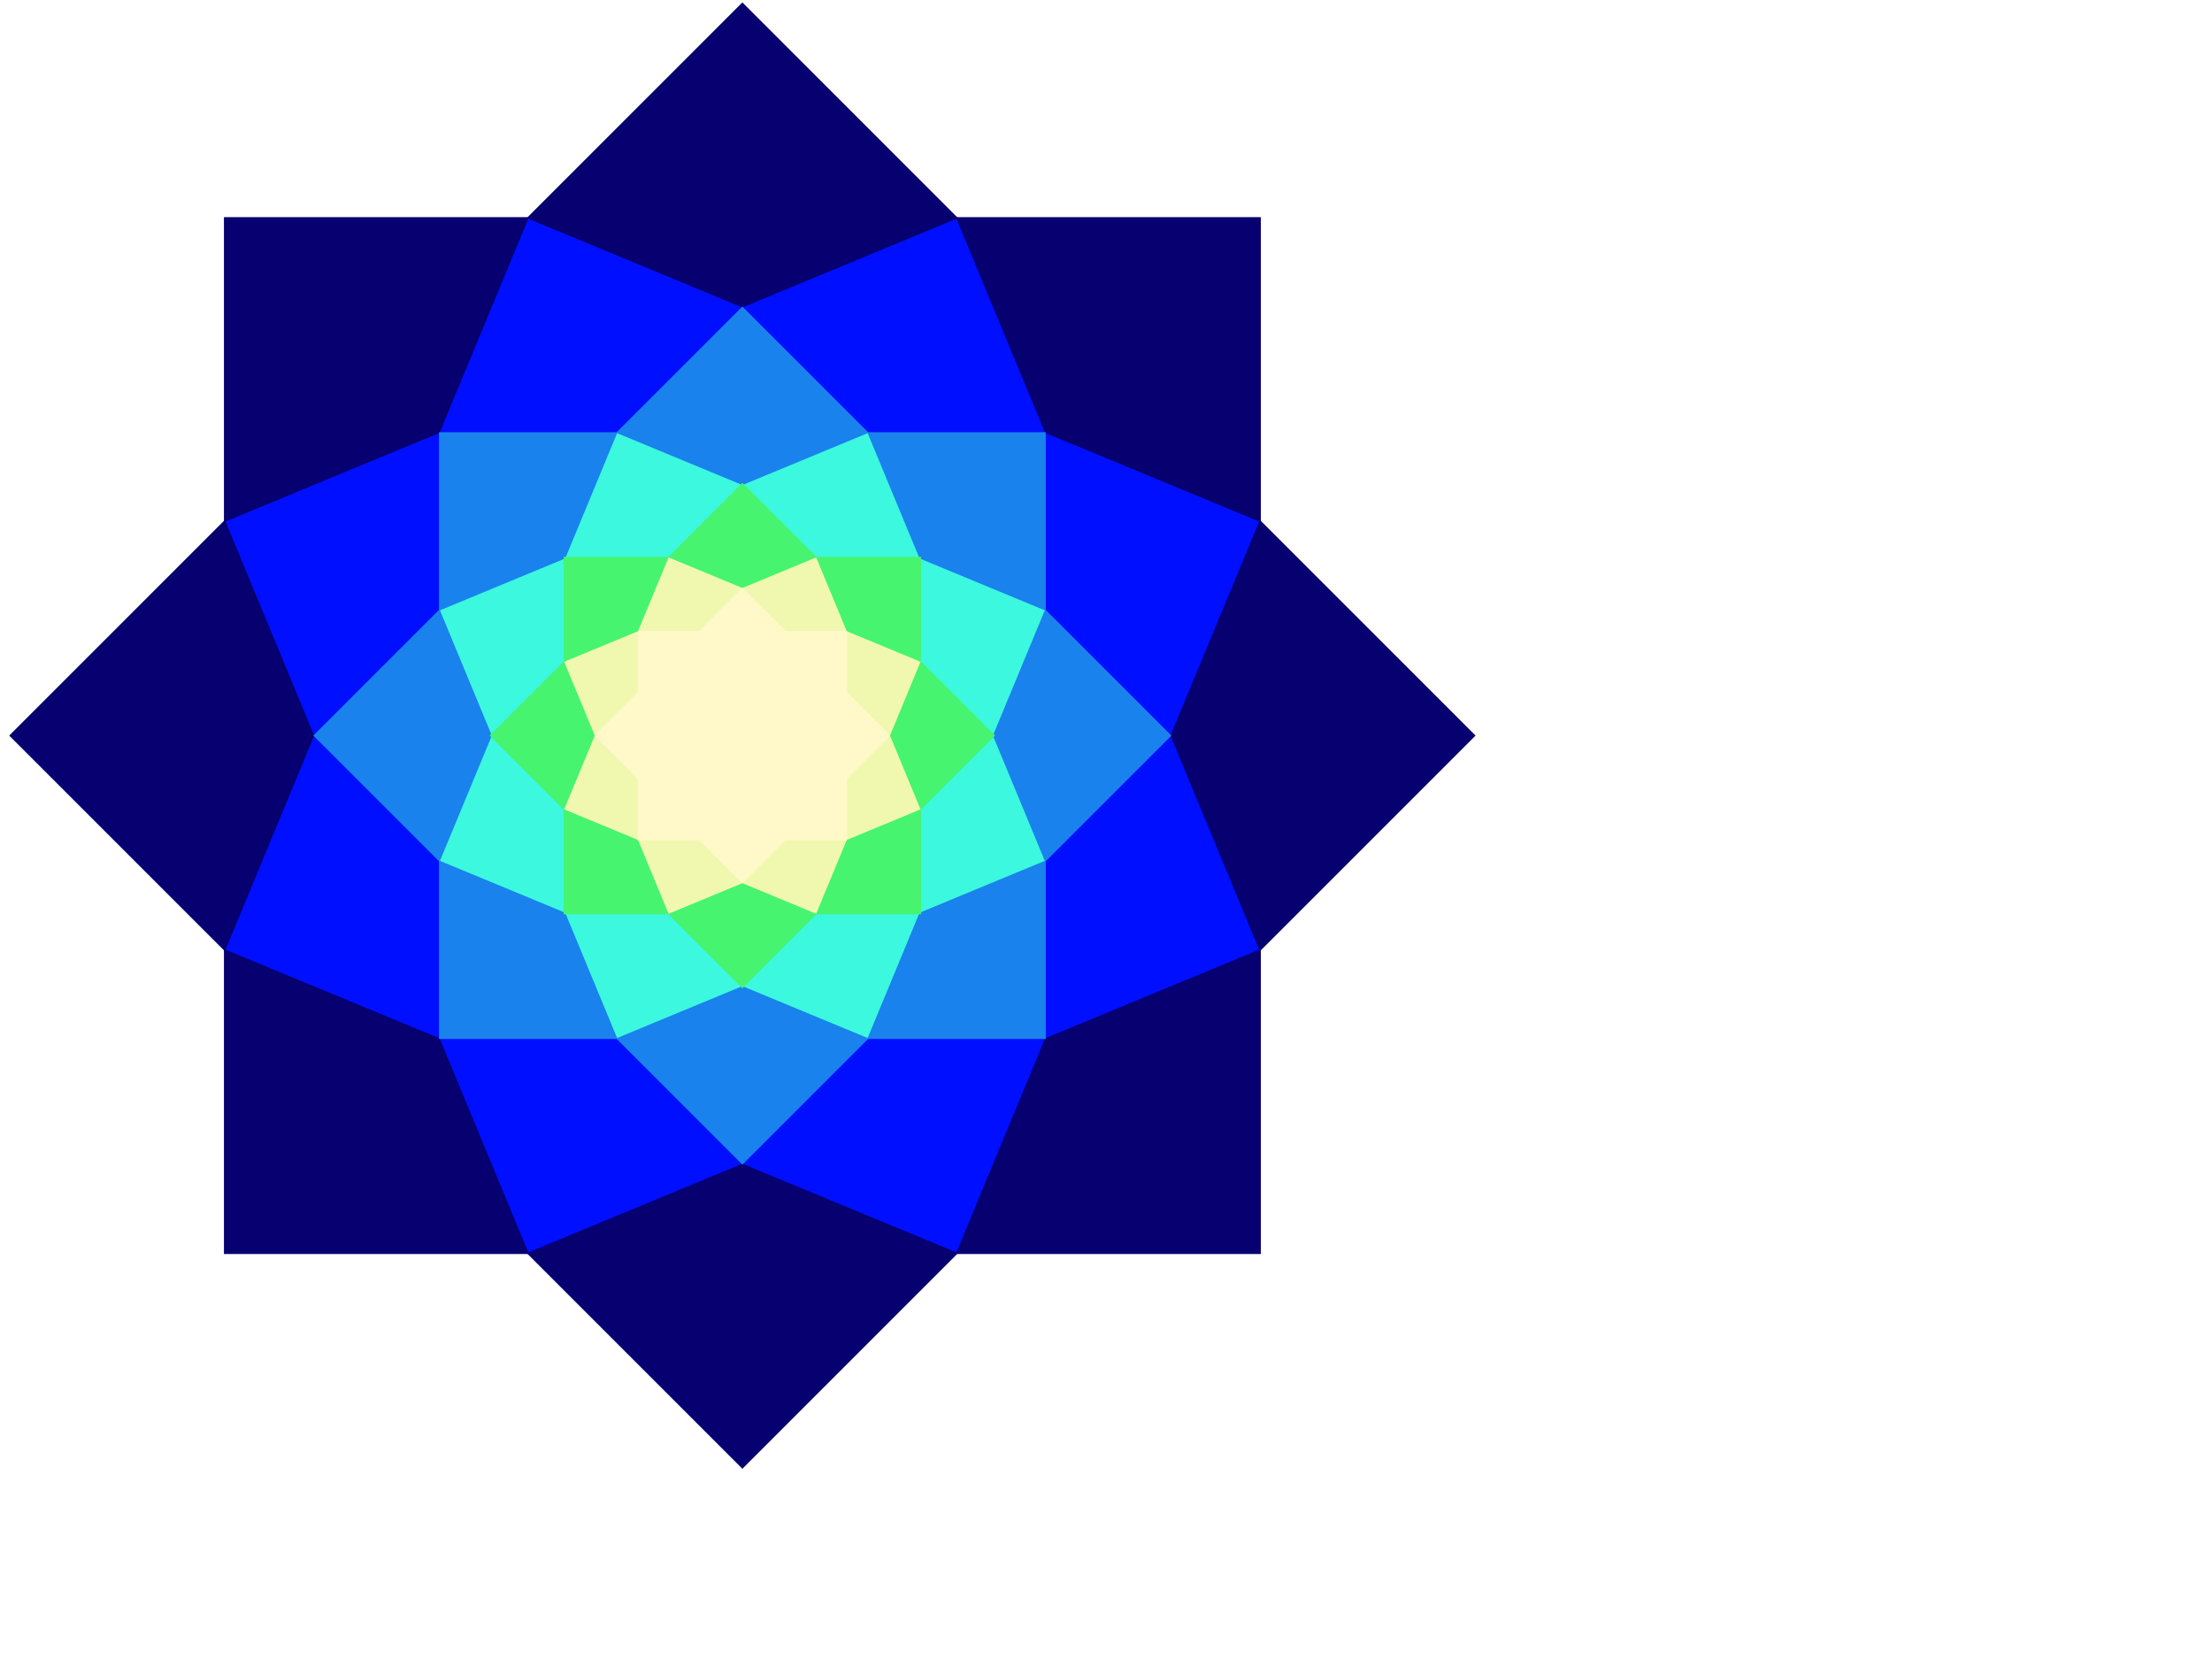
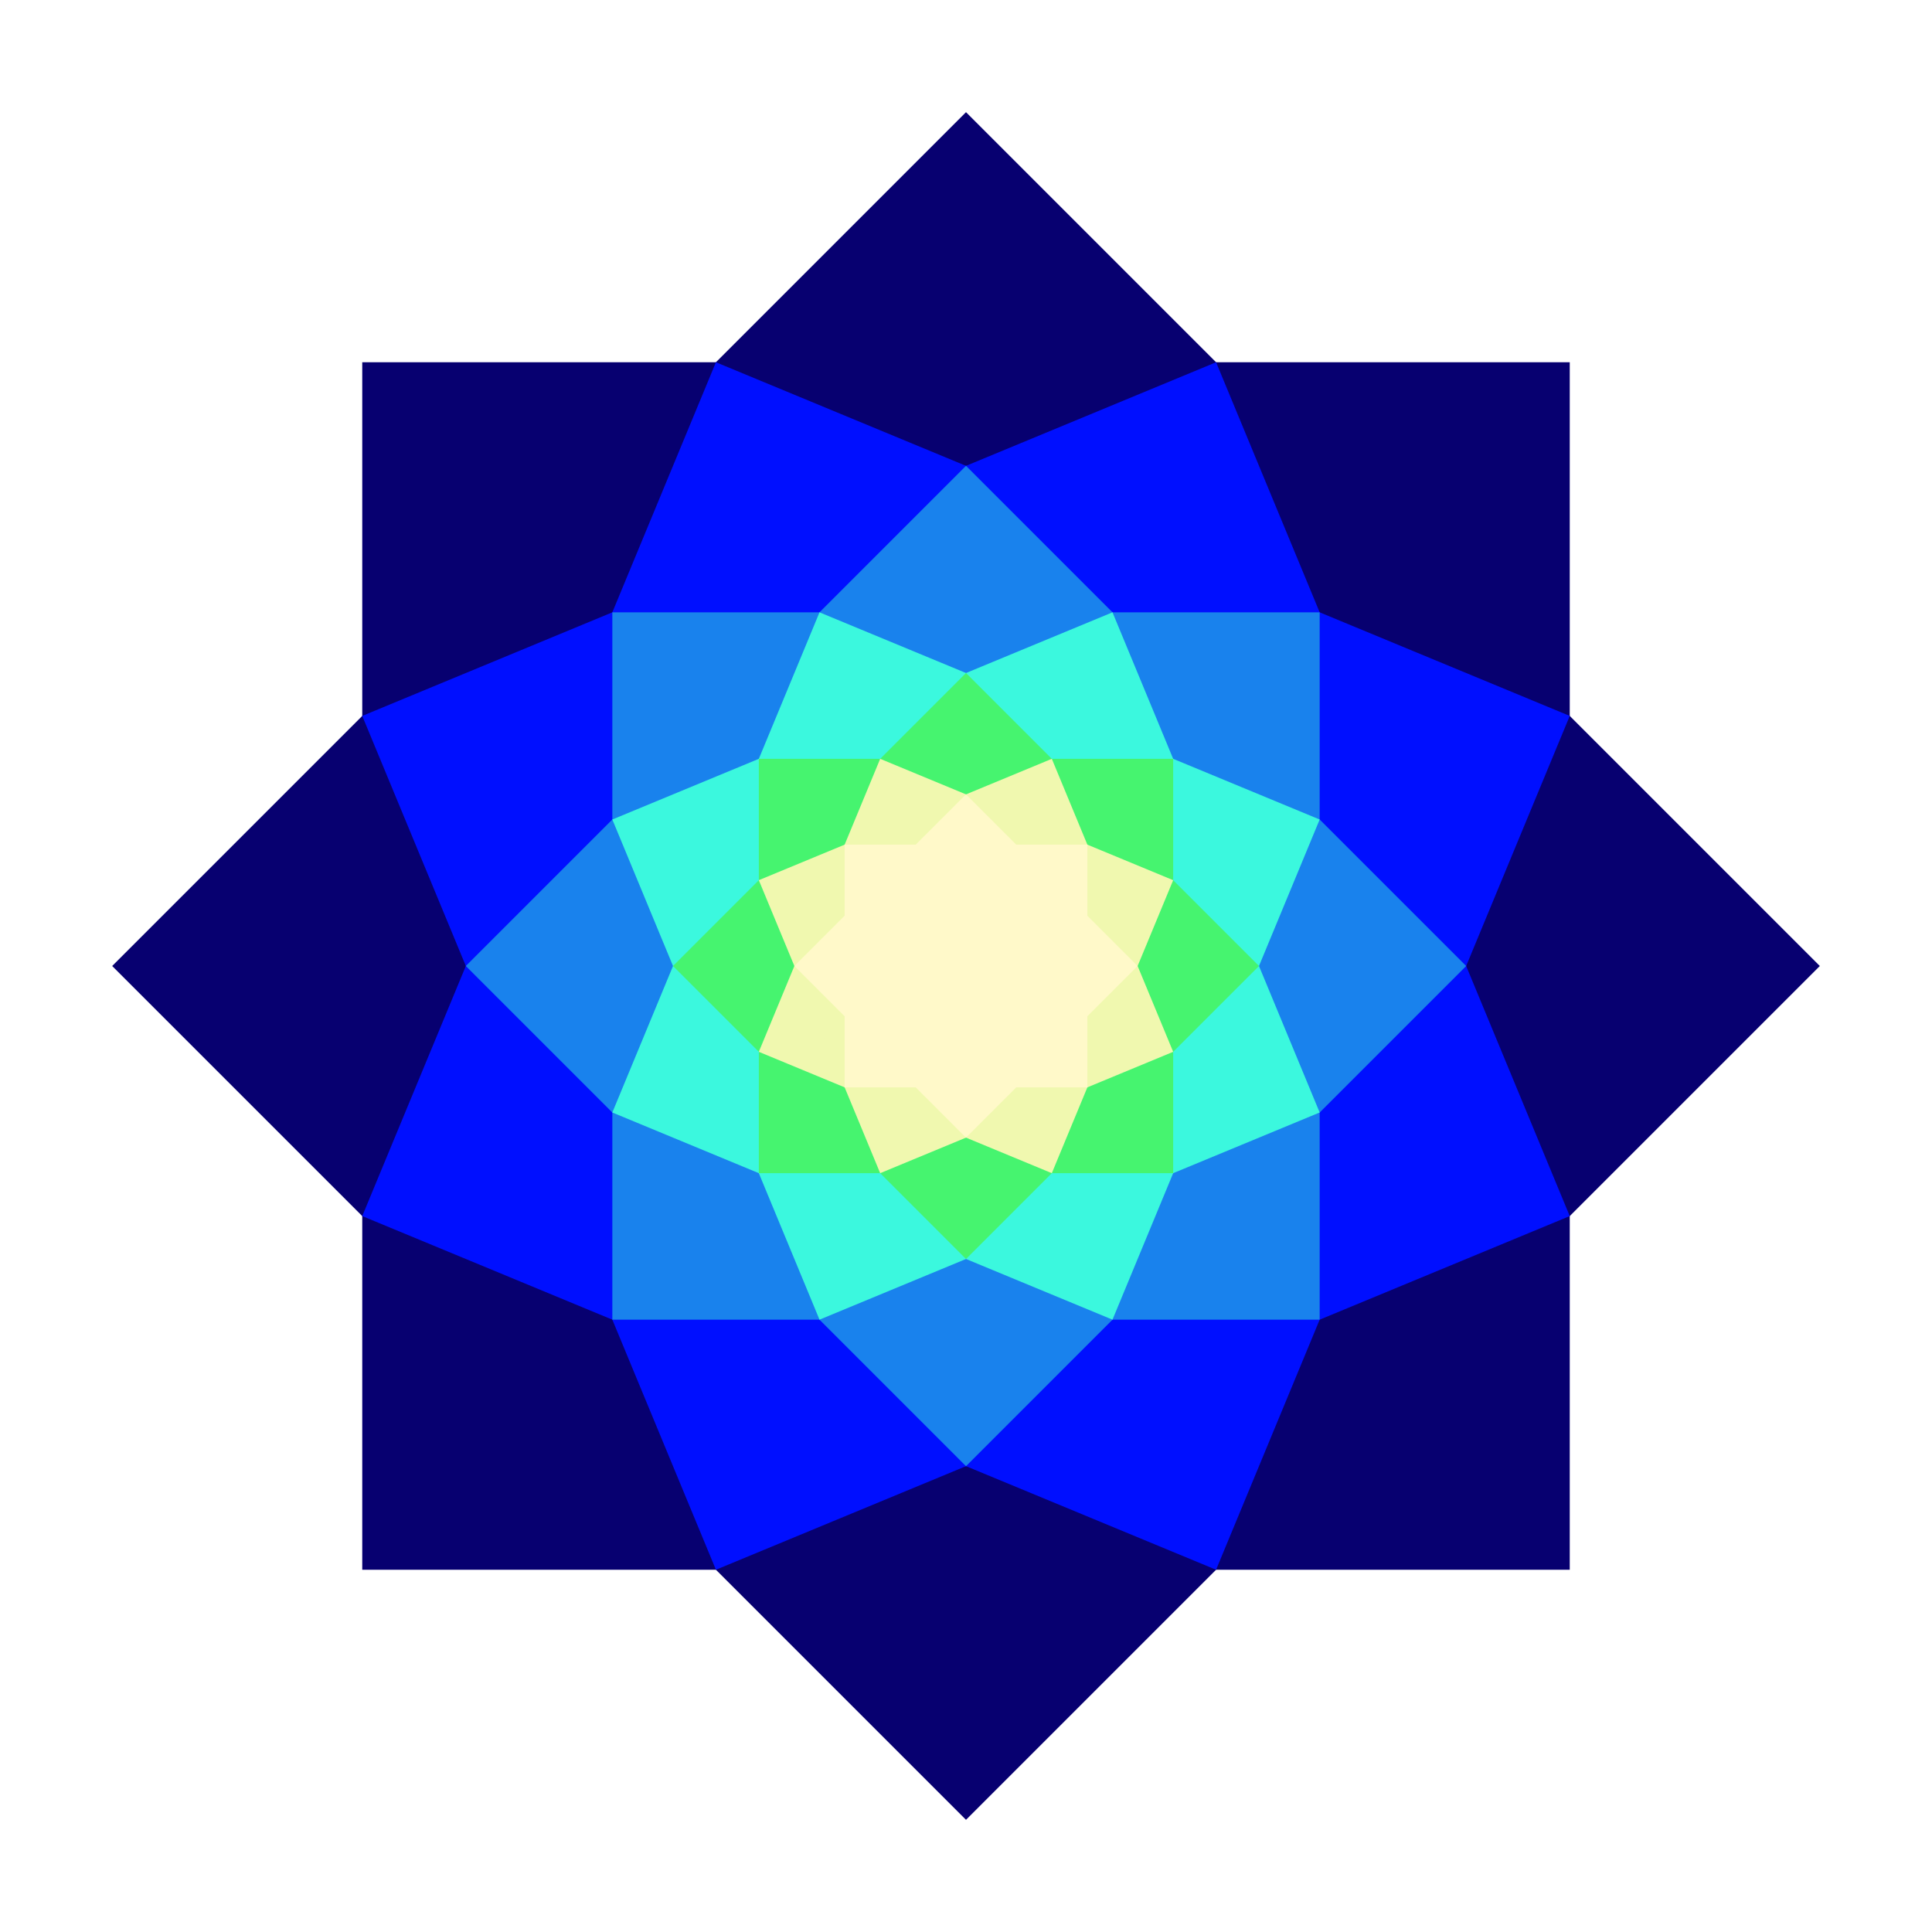
- <svg xmlns="http://www.w3.org/2000/svg" width="640" height="480">
-   <g class="layer">
-     <g id="svg_53">
-       <g id="svg_31">
-         <g id="svg_23">
-           <g id="svg_13">
-             <rect class="logo-1" fill="#070070" height="300" id="svg_9" stroke="#000000" stroke-dasharray="null" stroke-linecap="null" stroke-linejoin="null" stroke-width="0" width="300" x="64.792" y="62.826" />
-             <rect class="logo-1" fill="#070070" height="300" id="svg_12" stroke="#000000" stroke-dasharray="null" stroke-linecap="null" stroke-linejoin="null" stroke-width="0" transform="rotate(45, 214.792, 212.826)" width="300" x="64.792" y="62.826" />
-           </g>
-           <g id="svg_14" transform="rotate(22.5, 214.791, 212.827)">
-             <rect class="logo-2" fill="#000fff" height="228.9" id="svg_15" stroke="#000000" stroke-dasharray="null" stroke-linecap="null" stroke-linejoin="null" stroke-width="0" width="228.9" x="100.341" y="98.377" />
-             <rect class="logo-2" fill="#000fff" height="300" id="svg_16" stroke="#000000" stroke-dasharray="null" stroke-linecap="null" stroke-linejoin="null" stroke-width="0" transform="matrix(0.539523, 0.539523, -0.539523, 0.539523, 220.631, -6.36278)" width="300" x="47.721" y="58.545" />
-           </g>
-         </g>
-         <g id="svg_25">
-           <rect class="logo-3" fill="#1982ed" height="175.549" id="svg_26" stroke="#000000" stroke-dasharray="null" stroke-linecap="null" stroke-linejoin="null" stroke-width="0" width="175.549" x="127.017" y="125.052" />
-           <rect class="logo-3" fill="#1982ed" height="300" id="svg_27" stroke="#000000" stroke-dasharray="null" stroke-linecap="null" stroke-linejoin="null" stroke-width="0" transform="matrix(0.413773, 0.413773, -0.413773, 0.413773, 191.476, 98.7839)" width="300" x="15.982" y="-40.366" />
-         </g>
-         <g id="svg_28" transform="matrix(0.540621, 0.223933, -0.223933, 0.540621, 107.151, 127.657)">
-           <rect class="logo-4" fill="#3bf8de" height="228.9" id="svg_29" stroke="#000000" stroke-dasharray="null" stroke-linecap="null" stroke-linejoin="null" stroke-width="0" width="228.9" x="111.197" y="-50.374" />
-           <rect class="logo-4" fill="#3bf8de" height="300" id="svg_30" stroke="#000000" stroke-dasharray="null" stroke-linecap="null" stroke-linejoin="null" stroke-width="0" transform="matrix(0.539523, 0.539523, -0.539523, 0.539523, 220.631, -6.36278)" width="300" x="-80.073" y="-89.37" />
-         </g>
-       </g>
-       <g id="svg_41">
-         <rect class="logo-5" fill="#46f46f" height="103.424" id="svg_42" stroke="#000000" stroke-dasharray="null" stroke-linecap="null" stroke-linejoin="null" stroke-width="0" width="103.424" x="163.079" y="161.114" />
-         <rect class="logo-5" fill="#46f46f" height="300" id="svg_43" stroke="#000000" stroke-dasharray="null" stroke-linecap="null" stroke-linejoin="null" stroke-width="0" transform="matrix(0.243773, 0.243773, -0.243773, 0.243773, 116.73, 302.601)" width="300" x="-133.004" y="-535.269" />
-       </g>
-       <g id="svg_44" transform="matrix(0.318505, 0.131929, -0.131929, 0.318505, 65.1071, 322.035)">
-         <rect class="logo-6" fill="#f0f8af" height="228.9" id="svg_45" stroke="#000000" stroke-dasharray="null" stroke-linecap="null" stroke-linejoin="null" stroke-width="0" width="228.9" x="165.459" y="-573.27" />
-         <rect class="logo-6" fill="#f0f8af" height="300" id="svg_46" stroke="#000000" stroke-dasharray="null" stroke-linecap="null" stroke-linejoin="null" stroke-width="0" transform="matrix(0.539523, 0.539523, -0.539523, 0.539523, 220.631, -6.36278)" width="300" x="-514.376" y="-624.248" />
-       </g>
-       <g id="svg_47">
-         <rect class="logo-7" fill="#fff9c9" height="60.52" id="svg_48" stroke="#000000" stroke-dasharray="null" stroke-linecap="null" stroke-linejoin="null" stroke-width="0" width="60.52" x="184.531" y="182.566" />
-         <rect class="logo-7" fill="#fff9c9" height="300" id="svg_49" stroke="#000000" stroke-dasharray="null" stroke-linecap="null" stroke-linejoin="null" stroke-width="0" transform="matrix(0.142647, 0.142647, -0.142647, 0.142647, 90.8613, 393.799)" width="300" x="-349.944" y="-1218.729" />
-       </g>
-     </g>
-   </g>
+ <svg xmlns="http://www.w3.org/2000/svg" viewBox="-8 -8 16 16">
+   <rect x="-5" y="-5" width="10" height="10" class="logo-1" fill="#070070" />
+   <rect x="-5" y="-5" width="10" height="10" class="logo-1" fill="#070070" transform="rotate(45)" />
+   <rect x="-5" y="-5" width="10" height="10" class="logo-2" fill="#000fff" transform="scale(0.765367) rotate(22.5)" />
+   <rect x="-5" y="-5" width="10" height="10" class="logo-2" fill="#000fff" transform="scale(0.765367) rotate(67.5)" />
+   <rect x="-5" y="-5" width="10" height="10" class="logo-3" fill="#1982ed" transform="scale(0.585786) rotate(0)" />
+   <rect x="-5" y="-5" width="10" height="10" class="logo-3" fill="#1982ed" transform="scale(0.585786) rotate(45)" />
+   <rect x="-5" y="-5" width="10" height="10" class="logo-4" fill="#3bf8de" transform="scale(0.448342) rotate(22.5)" />
+   <rect x="-5" y="-5" width="10" height="10" class="logo-4" fill="#3bf8de" transform="scale(0.448342) rotate(67.5)" />
+   <rect x="-5" y="-5" width="10" height="10" class="logo-5" fill="#46f46f" transform="scale(0.343146) rotate(0)" />
+   <rect x="-5" y="-5" width="10" height="10" class="logo-5" fill="#46f46f" transform="scale(0.343146) rotate(45)" />
+   <rect x="-5" y="-5" width="10" height="10" class="logo-6" fill="#f0f8af" transform="scale(0.262632) rotate(22.5)" />
+   <rect x="-5" y="-5" width="10" height="10" class="logo-6" fill="#f0f8af" transform="scale(0.262632) rotate(67.5)" />
+   <rect x="-5" y="-5" width="10" height="10" class="logo-7" fill="#fff9c9" transform="scale(0.20101) rotate(0)" />
+   <rect x="-5" y="-5" width="10" height="10" class="logo-7" fill="#fff9c9" transform="scale(0.20101) rotate(45)" />
</svg>
